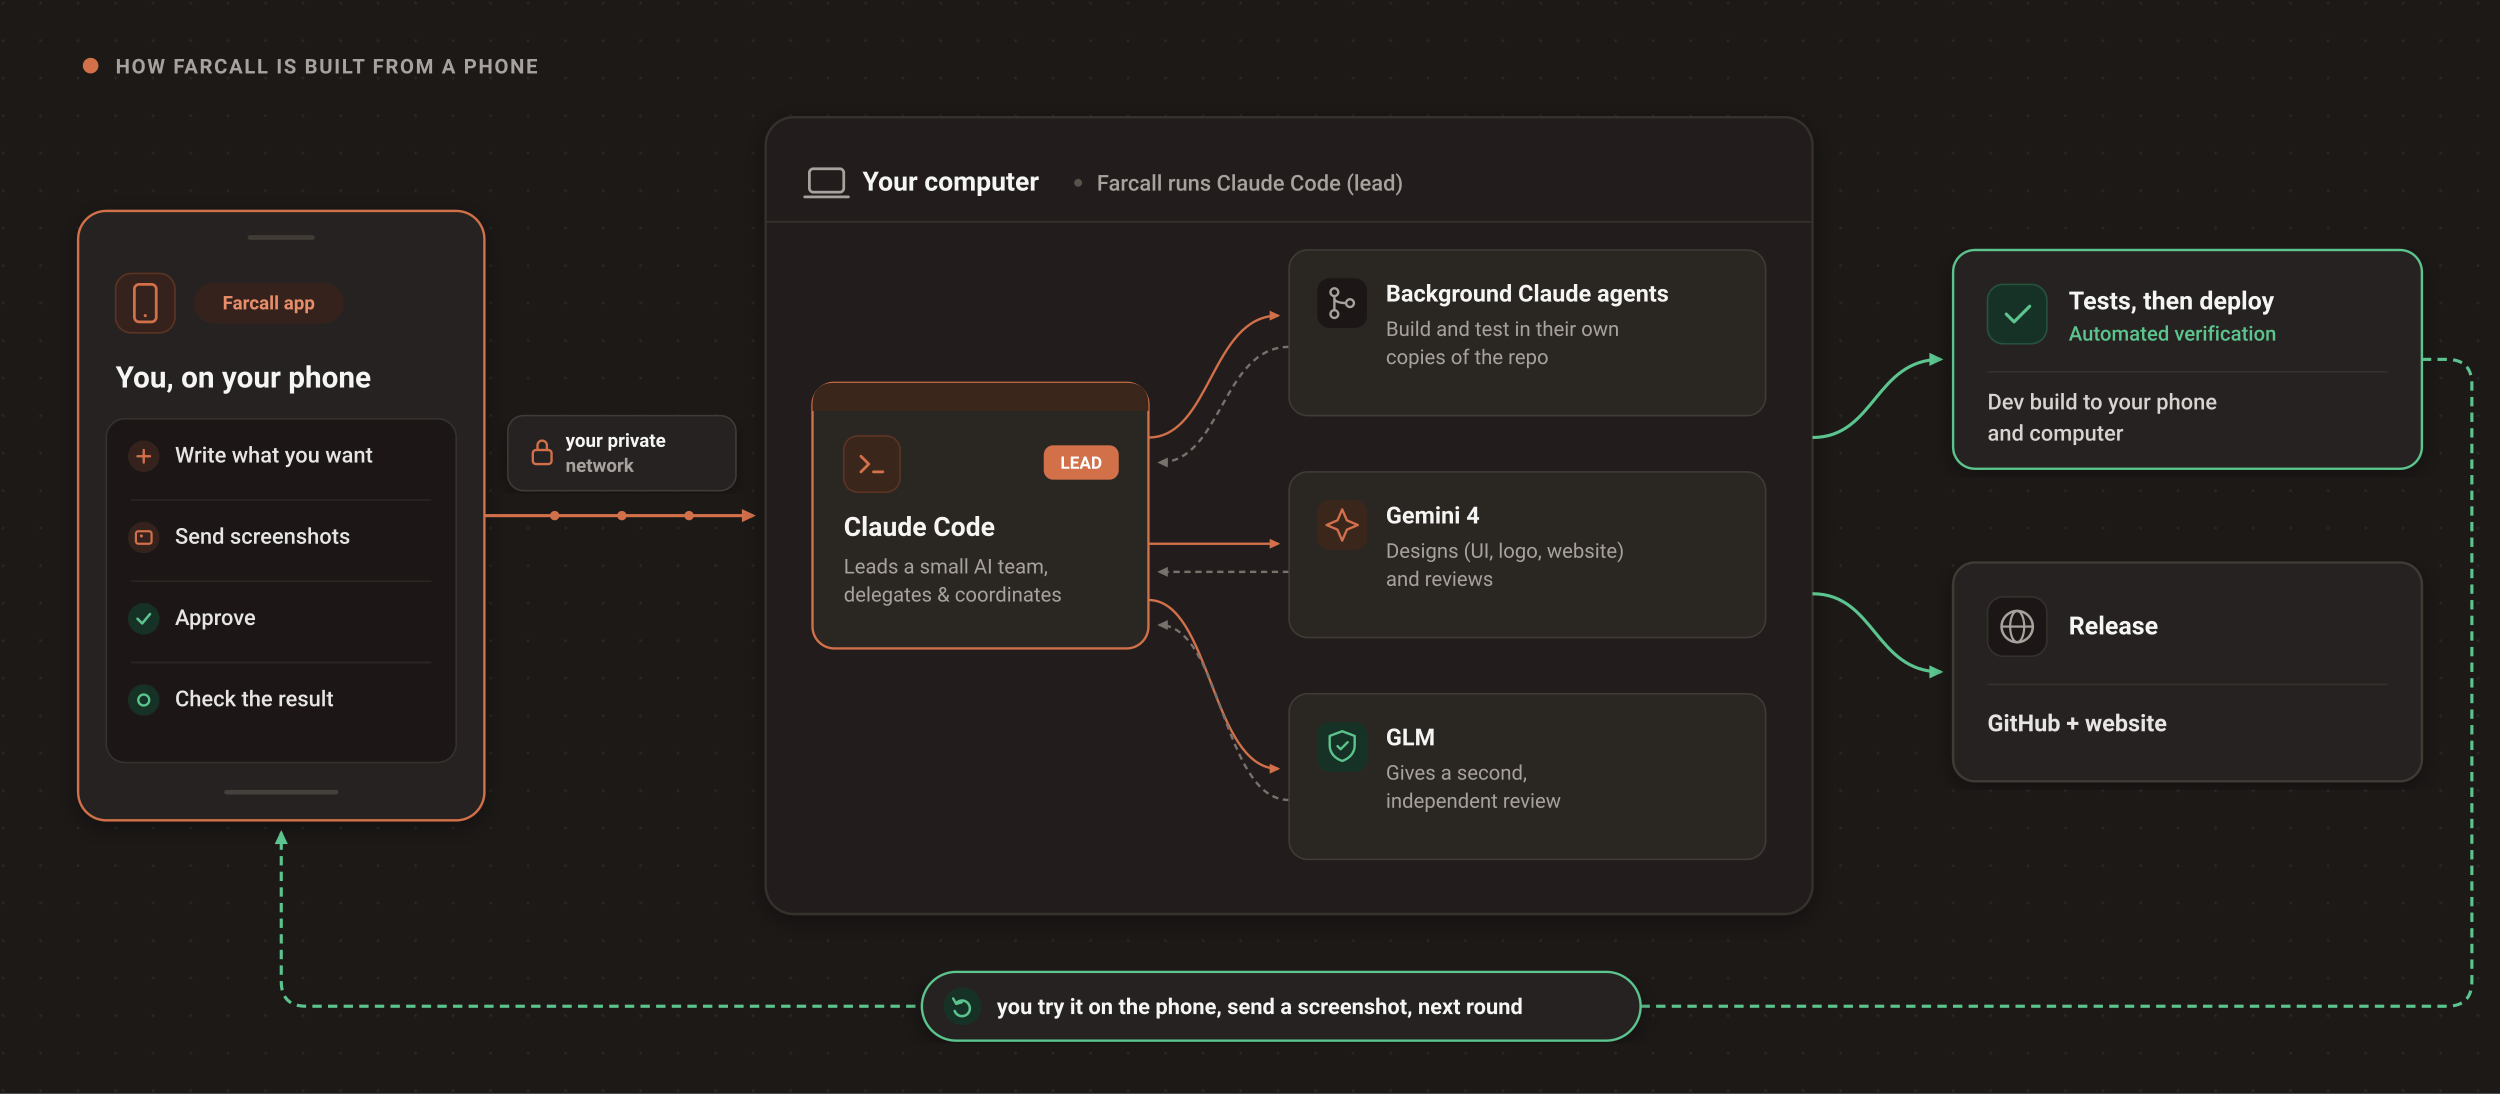
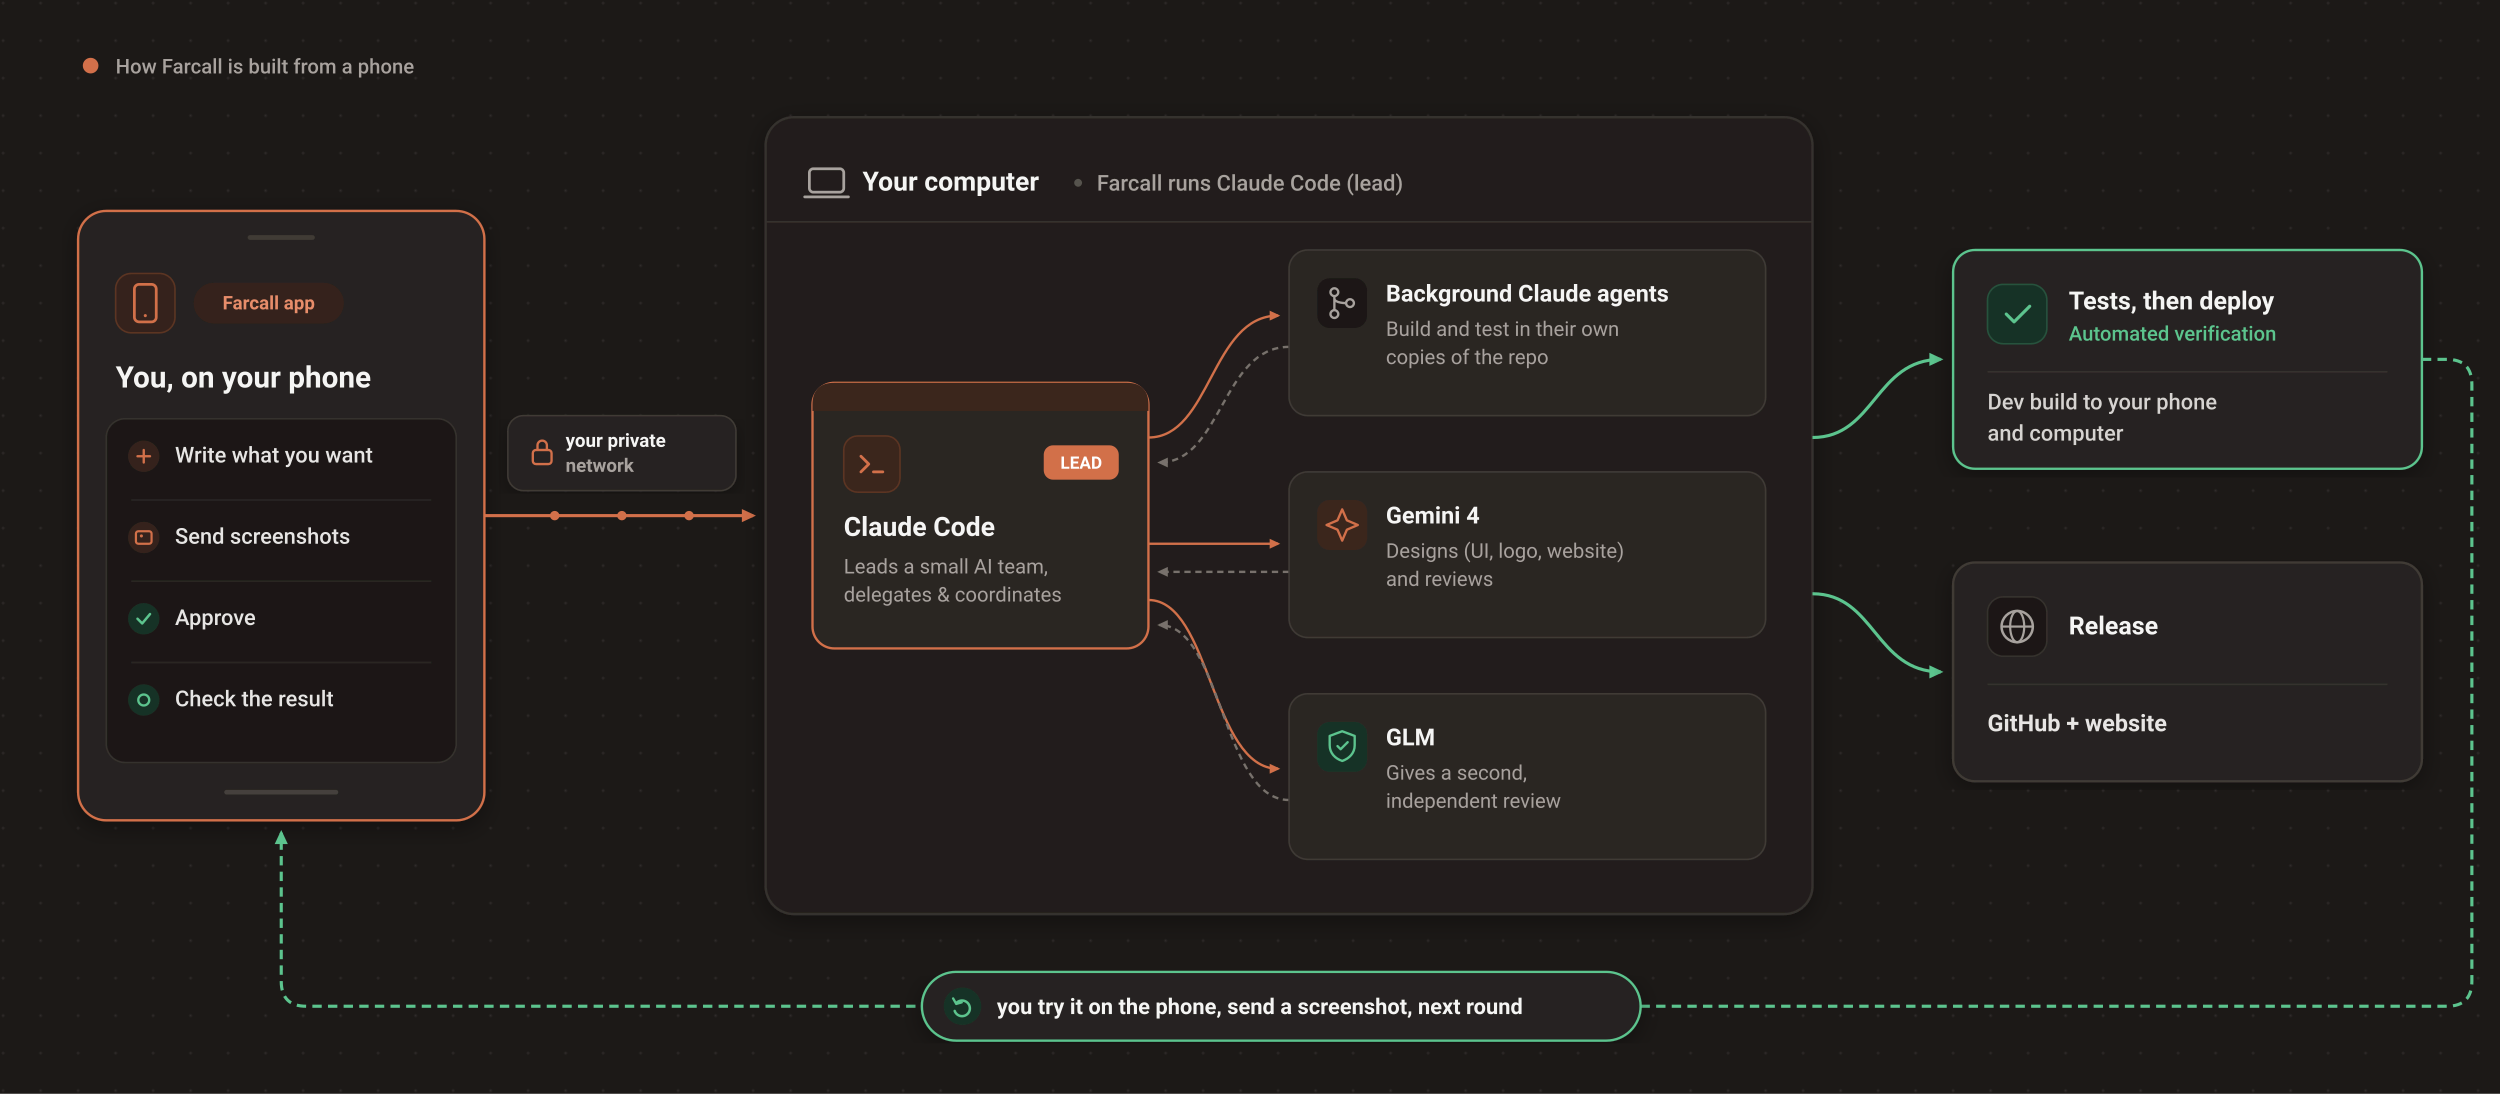
<svg xmlns="http://www.w3.org/2000/svg" viewBox="0 0 1600 700" width="100%" height="100%" font-family="system-ui, -apple-system, 'Segoe UI', Roboto, sans-serif">
  <defs>
    <filter id="shadow-dark" x="-4%" y="-4%" width="108%" height="108%">
      <feDropShadow dx="0" dy="4" stdDeviation="8" flood-color="#000000" flood-opacity="0.35" />
    </filter>
    <marker id="arrow-terra-dark" viewBox="0 0 10 10" refX="7" refY="5" markerWidth="6" markerHeight="6" orient="auto">
      <path d="M 1 1.5 L 8.5 5 L 1 8.5 z" fill="#D2704A" />
    </marker>
    <marker id="arrow-emerald-dark" viewBox="0 0 10 10" refX="7" refY="5" markerWidth="6" markerHeight="6" orient="auto">
      <path d="M 1 1.5 L 8.5 5 L 1 8.5 z" fill="#5CC48E" />
    </marker>
    <marker id="arrow-stone-dark" viewBox="0 0 10 10" refX="7" refY="5" markerWidth="6" markerHeight="6" orient="auto">
      <path d="M 1 1.5 L 8.5 5 L 1 8.5 z" fill="#78716C" />
    </marker>
  </defs>
  <rect width="1600" height="700" fill="#1C1917" />
  <pattern id="dots-dark" x="0" y="0" width="24" height="24" patternUnits="userSpaceOnUse">
    <circle cx="2" cy="2" r="1" fill="#292524" />
  </pattern>
  <rect width="1600" height="700" fill="url(#dots-dark)" />
  <g transform="translate(50, 42)">
    <circle cx="8" cy="0" r="5" fill="#D2704A" />
-     <text x="24" y="5" font-size="13" font-weight="700" fill="#A8A29E" letter-spacing="0.08em">HOW FARCALL IS BUILT FROM A PHONE</text>
+     <text x="24" y="5" font-size="13" font-weight="500" fill="#A8A29E">How Farcall is built from a phone</text>
  </g>
  <g id="node-phone" filter="url(#shadow-dark)">
    <rect x="50" y="135" width="260" height="390" rx="18" fill="#262320" stroke="#D2704A" stroke-width="1.5" />
    <line x1="160" y1="152" x2="200" y2="152" stroke="#3F3A36" stroke-width="3" stroke-linecap="round" />
    <g transform="translate(74, 175)">
      <rect x="0" y="0" width="38" height="38" rx="10" fill="#36241D" stroke="#5C3424" stroke-width="1" />
      <rect x="12" y="7" width="14" height="24" rx="3" fill="none" stroke="#D2704A" stroke-width="1.75" />
      <circle cx="19" cy="27" r="1" fill="#D2704A" />
      <rect x="50" y="6" width="96" height="26" rx="13" fill="#36241D" />
      <text x="98" y="23" font-size="12" font-weight="600" fill="#E88D6B" text-anchor="middle">Farcall app</text>
    </g>
-     <text x="74" y="248" font-size="19" font-weight="700" fill="#F5F5F4">You, on your phone</text>
+     <text x="74" y="248" font-size="19" font-weight="600" fill="#F5F5F4">You, on your phone</text>
    <rect x="68" y="268" width="224" height="220" rx="12" fill="#1C1917" stroke="#36312E" stroke-width="1" />
    <g transform="translate(84, 296)">
      <circle cx="8" cy="-4" r="10" fill="#36241D" />
      <path d="M 4 -4 L 12 -4 M 8 -8 L 8 0" stroke="#D2704A" stroke-width="1.5" stroke-linecap="round" />
      <text x="28" y="0" font-size="14" font-weight="500" fill="#E7E5E4">Write what you want</text>
    </g>
    <line x1="84" y1="320" x2="276" y2="320" stroke="#292524" stroke-width="1" />
    <g transform="translate(84, 348)">
      <circle cx="8" cy="-4" r="10" fill="#36241D" />
      <rect x="3" y="-8" width="10" height="8" rx="1.5" fill="none" stroke="#D2704A" stroke-width="1.4" />
      <circle cx="6.5" cy="-5" r="1" fill="#D2704A" />
      <text x="28" y="0" font-size="14" font-weight="500" fill="#E7E5E4">Send screenshots</text>
    </g>
    <line x1="84" y1="372" x2="276" y2="372" stroke="#292524" stroke-width="1" />
    <g transform="translate(84, 400)">
      <circle cx="8" cy="-4" r="10" fill="#193327" />
      <path d="M 4 -4 L 7 -1 L 12 -7" fill="none" stroke="#5CC48E" stroke-width="1.6" stroke-linecap="round" stroke-linejoin="round" />
      <text x="28" y="0" font-size="14" font-weight="500" fill="#E7E5E4">Approve</text>
    </g>
    <line x1="84" y1="424" x2="276" y2="424" stroke="#292524" stroke-width="1" />
    <g transform="translate(84, 452)">
      <circle cx="8" cy="-4" r="10" fill="#193327" />
      <circle cx="8" cy="-4" r="3.5" fill="none" stroke="#5CC48E" stroke-width="1.5" />
      <text x="28" y="0" font-size="14" font-weight="500" fill="#E7E5E4">Check the result</text>
    </g>
    <line x1="145" y1="507" x2="215" y2="507" stroke="#44403C" stroke-width="3" stroke-linecap="round" />
  </g>
  <g id="bridge-tailscale">
    <line x1="310" y1="330" x2="482" y2="330" stroke="#D2704A" stroke-width="2" marker-end="url(#arrow-terra-dark)" />
    <rect x="325" y="266" width="146" height="48" rx="10" fill="#262320" stroke="#3F3A36" stroke-width="1" filter="url(#shadow-dark)" />
    <g transform="translate(341, 281)">
      <rect x="0" y="7" width="12" height="9" rx="2" fill="none" stroke="#D2704A" stroke-width="1.5" />
      <path d="M 3 7 V 4 A 3 3 0 0 1 9 4 V 7" fill="none" stroke="#D2704A" stroke-width="1.5" />
    </g>
    <text x="362" y="286" font-size="12" font-weight="600" fill="#F5F5F4">your private</text>
    <text x="362" y="302" font-size="12" font-weight="600" fill="#A8A29E">network</text>
    <circle cx="355" cy="330" r="3" fill="#D2704A" />
    <circle cx="398" cy="330" r="3" fill="#D2704A" />
    <circle cx="441" cy="330" r="3" fill="#D2704A" />
  </g>
  <g id="container-computer" filter="url(#shadow-dark)">
    <rect x="490" y="75" width="670" height="510" rx="18" fill="#231F1D" stroke="#36312E" stroke-width="1.5" />
    <g transform="translate(518, 108)">
      <rect x="0" y="0" width="22" height="15" rx="2.5" fill="none" stroke="#A8A29E" stroke-width="1.75" />
      <line x1="-3" y1="18" x2="25" y2="18" stroke="#A8A29E" stroke-width="1.75" stroke-linecap="round" />
-       <text x="34" y="14" font-size="17" font-weight="700" fill="#F5F5F4">Your computer</text>
+       <text x="34" y="14" font-size="17" font-weight="600" fill="#F5F5F4">Your computer</text>
      <circle cx="172" cy="9" r="2.5" fill="#57534E" />
      <text x="184" y="14" font-size="14" font-weight="500" fill="#A8A29E">Farcall runs Claude Code (lead)</text>
    </g>
    <line x1="490" y1="142" x2="1160" y2="142" stroke="#36312E" stroke-width="1" />
    <g id="node-lead" transform="translate(520, 245)">
      <rect x="0" y="0" width="215" height="170" rx="14" fill="#2C2724" stroke="#D2704A" stroke-width="1.5" />
      <path d="M 0 14 Q 0 0 14 0 L 201 0 Q 215 0 215 14 L 215 18 L 0 18 Z" fill="#3B261E" />
      <rect x="20" y="34" width="36" height="36" rx="9" fill="#3B261E" stroke="#5C3424" stroke-width="1" />
      <path d="M 31 47 L 36 52 L 31 57 M 39 57 L 45 57" fill="none" stroke="#D2704A" stroke-width="1.8" stroke-linecap="round" stroke-linejoin="round" />
      <rect x="148" y="40" width="48" height="22" rx="6" fill="#D2704A" />
-       <text x="172" y="55" font-size="11" font-weight="700" fill="#FFFFFF" text-anchor="middle">LEAD</text>
-       <text x="20" y="98" font-size="17" font-weight="700" fill="#F5F5F4">Claude Code</text>
+       <text x="172" y="55" font-size="11" font-weight="600" fill="#FFFFFF" text-anchor="middle">LEAD</text>
+       <text x="20" y="98" font-size="17" font-weight="600" fill="#F5F5F4">Claude Code</text>
      <text x="20" y="122" font-size="13" font-weight="400" fill="#A8A29E">Leads a small AI team,</text>
      <text x="20" y="140" font-size="13" font-weight="400" fill="#A8A29E">delegates &amp; coordinates</text>
    </g>
    <path d="M 735 280 C 775 280, 775 202, 818 202" fill="none" stroke="#D2704A" stroke-width="1.5" marker-end="url(#arrow-terra-dark)" />
    <path d="M 825 222 C 782 222, 782 296, 742 296" fill="none" stroke="#78716C" stroke-width="1.5" stroke-dasharray="4 3" marker-end="url(#arrow-stone-dark)" />
    <line x1="735" y1="348" x2="818" y2="348" stroke="#D2704A" stroke-width="1.5" marker-end="url(#arrow-terra-dark)" />
    <line x1="825" y1="366" x2="742" y2="366" stroke="#78716C" stroke-width="1.5" stroke-dasharray="4 3" marker-end="url(#arrow-stone-dark)" />
    <path d="M 735 384 C 775 384, 775 492, 818 492" fill="none" stroke="#D2704A" stroke-width="1.5" marker-end="url(#arrow-terra-dark)" />
    <path d="M 825 512 C 782 512, 782 400, 742 400" fill="none" stroke="#78716C" stroke-width="1.5" stroke-dasharray="4 3" marker-end="url(#arrow-stone-dark)" />
    <g id="node-bg-claude" transform="translate(825, 160)">
      <rect x="0" y="0" width="305" height="106" rx="12" fill="#2C2724" stroke="#3F3A36" stroke-width="1" />
      <rect x="18" y="18" width="32" height="32" rx="8" fill="#1C1917" />
      <circle cx="29" cy="27" r="2.5" fill="none" stroke="#A8A29E" stroke-width="1.5" />
      <circle cx="29" cy="41" r="2.5" fill="none" stroke="#A8A29E" stroke-width="1.5" />
      <circle cx="39" cy="34" r="2.5" fill="none" stroke="#A8A29E" stroke-width="1.5" />
      <path d="M 29 29.5 V 38.5 M 29 31 C 29 34, 36.5 34, 36.5 34" fill="none" stroke="#A8A29E" stroke-width="1.5" />
-       <text x="62" y="33" font-size="15" font-weight="700" fill="#F5F5F4">Background Claude agents</text>
+       <text x="62" y="33" font-size="15" font-weight="600" fill="#F5F5F4">Background Claude agents</text>
      <text x="62" y="55" font-size="13" fill="#A8A29E">Build and test in their own</text>
      <text x="62" y="73" font-size="13" fill="#A8A29E">copies of the repo</text>
    </g>
    <g id="node-gemini" transform="translate(825, 302)">
      <rect x="0" y="0" width="305" height="106" rx="12" fill="#2C2724" stroke="#3F3A36" stroke-width="1" />
      <rect x="18" y="18" width="32" height="32" rx="8" fill="#3B261E" />
      <path d="M 34 24 L 37 31 L 44 34 L 37 37 L 34 44 L 31 37 L 24 34 L 31 31 Z" fill="none" stroke="#D2704A" stroke-width="1.5" stroke-linejoin="round" />
-       <text x="62" y="33" font-size="15" font-weight="700" fill="#F5F5F4">Gemini 4</text>
+       <text x="62" y="33" font-size="15" font-weight="600" fill="#F5F5F4">Gemini 4</text>
      <text x="62" y="55" font-size="13" fill="#A8A29E">Designs (UI, logo, website)</text>
      <text x="62" y="73" font-size="13" fill="#A8A29E">and reviews</text>
    </g>
    <g id="node-glm" transform="translate(825, 444)">
      <rect x="0" y="0" width="305" height="106" rx="12" fill="#2C2724" stroke="#3F3A36" stroke-width="1" />
      <rect x="18" y="18" width="32" height="32" rx="8" fill="#193327" />
      <path d="M 34 24 L 42 27 V 33 C 42 38 38.5 41.5 34 43 C 29.5 41.5 26 38 26 33 V 27 Z" fill="none" stroke="#5CC48E" stroke-width="1.5" stroke-linejoin="round" />
      <path d="M 31 33.5 L 33 35.5 L 37.5 31" fill="none" stroke="#5CC48E" stroke-width="1.5" stroke-linecap="round" stroke-linejoin="round" />
-       <text x="62" y="33" font-size="15" font-weight="700" fill="#F5F5F4">GLM</text>
+       <text x="62" y="33" font-size="15" font-weight="600" fill="#F5F5F4">GLM</text>
      <text x="62" y="55" font-size="13" fill="#A8A29E">Gives a second,</text>
      <text x="62" y="73" font-size="13" fill="#A8A29E">independent review</text>
    </g>
  </g>
  <path d="M 1160 280 C 1200 280, 1200 230, 1242 230" fill="none" stroke="#5CC48E" stroke-width="2" marker-end="url(#arrow-emerald-dark)" />
  <path d="M 1160 380 C 1200 380, 1200 430, 1242 430" fill="none" stroke="#5CC48E" stroke-width="2" marker-end="url(#arrow-emerald-dark)" />
  <g id="node-deploy" transform="translate(1250, 160)" filter="url(#shadow-dark)">
    <rect x="0" y="0" width="300" height="140" rx="14" fill="#262320" stroke="#5CC48E" stroke-width="1.5" />
    <rect x="22" y="22" width="38" height="38" rx="10" fill="#193327" stroke="#28523E" stroke-width="1" />
    <path d="M 34 41 L 39 46 L 49 36" fill="none" stroke="#5CC48E" stroke-width="2" stroke-linecap="round" stroke-linejoin="round" />
-     <text x="74" y="38" font-size="16" font-weight="700" fill="#F5F5F4">Tests, then deploy</text>
+     <text x="74" y="38" font-size="16" font-weight="600" fill="#F5F5F4">Tests, then deploy</text>
    <text x="74" y="58" font-size="13" font-weight="500" fill="#5CC48E">Automated verification</text>
    <line x1="22" y1="78" x2="278" y2="78" stroke="#36312E" stroke-width="1" />
    <text x="22" y="102" font-size="14" font-weight="500" fill="#D6D3D1">Dev build to your phone</text>
    <text x="22" y="122" font-size="14" font-weight="500" fill="#D6D3D1">and computer</text>
  </g>
  <g id="node-release" transform="translate(1250, 360)" filter="url(#shadow-dark)">
    <rect x="0" y="0" width="300" height="140" rx="14" fill="#262320" stroke="#3F3A36" stroke-width="1.5" />
    <rect x="22" y="22" width="38" height="38" rx="10" fill="#1C1917" stroke="#36312E" stroke-width="1" />
    <circle cx="41" cy="41" r="10" fill="none" stroke="#A8A29E" stroke-width="1.6" />
    <ellipse cx="41" cy="41" rx="4.5" ry="10" fill="none" stroke="#A8A29E" stroke-width="1.4" />
    <line x1="31" y1="41" x2="51" y2="41" stroke="#A8A29E" stroke-width="1.4" />
-     <text x="74" y="46" font-size="16" font-weight="700" fill="#F5F5F4">Release</text>
+     <text x="74" y="46" font-size="16" font-weight="600" fill="#F5F5F4">Release</text>
    <line x1="22" y1="78" x2="278" y2="78" stroke="#36312E" stroke-width="1" />
    <text x="22" y="108" font-size="15" font-weight="600" fill="#E7E5E4">GitHub + website</text>
  </g>
  <g id="feedback-loop">
    <path d="M 1550 230 L 1566 230 Q 1582 230 1582 246 L 1582 628 Q 1582 644 1566 644 L 196 644 Q 180 644 180 628 L 180 533" fill="none" stroke="#5CC48E" stroke-width="2" stroke-dasharray="6 4" marker-end="url(#arrow-emerald-dark)" />
    <g transform="translate(590, 622)" filter="url(#shadow-dark)">
      <rect x="0" y="0" width="460" height="44" rx="22" fill="#262320" stroke="#5CC48E" stroke-width="1.5" />
      <circle cx="26" cy="22" r="12" fill="#193327" />
      <path d="M 22 20 A 5 5 0 1 1 21 25" fill="none" stroke="#5CC48E" stroke-width="1.6" stroke-linecap="round" />
      <path d="M 20 17 L 22 20.5 L 25.5 19.5" fill="none" stroke="#5CC48E" stroke-width="1.5" stroke-linecap="round" stroke-linejoin="round" />
      <text x="48" y="27" font-size="14" font-weight="600" fill="#F5F5F4">you try it on the phone, send a screenshot, next round</text>
    </g>
  </g>
</svg>
